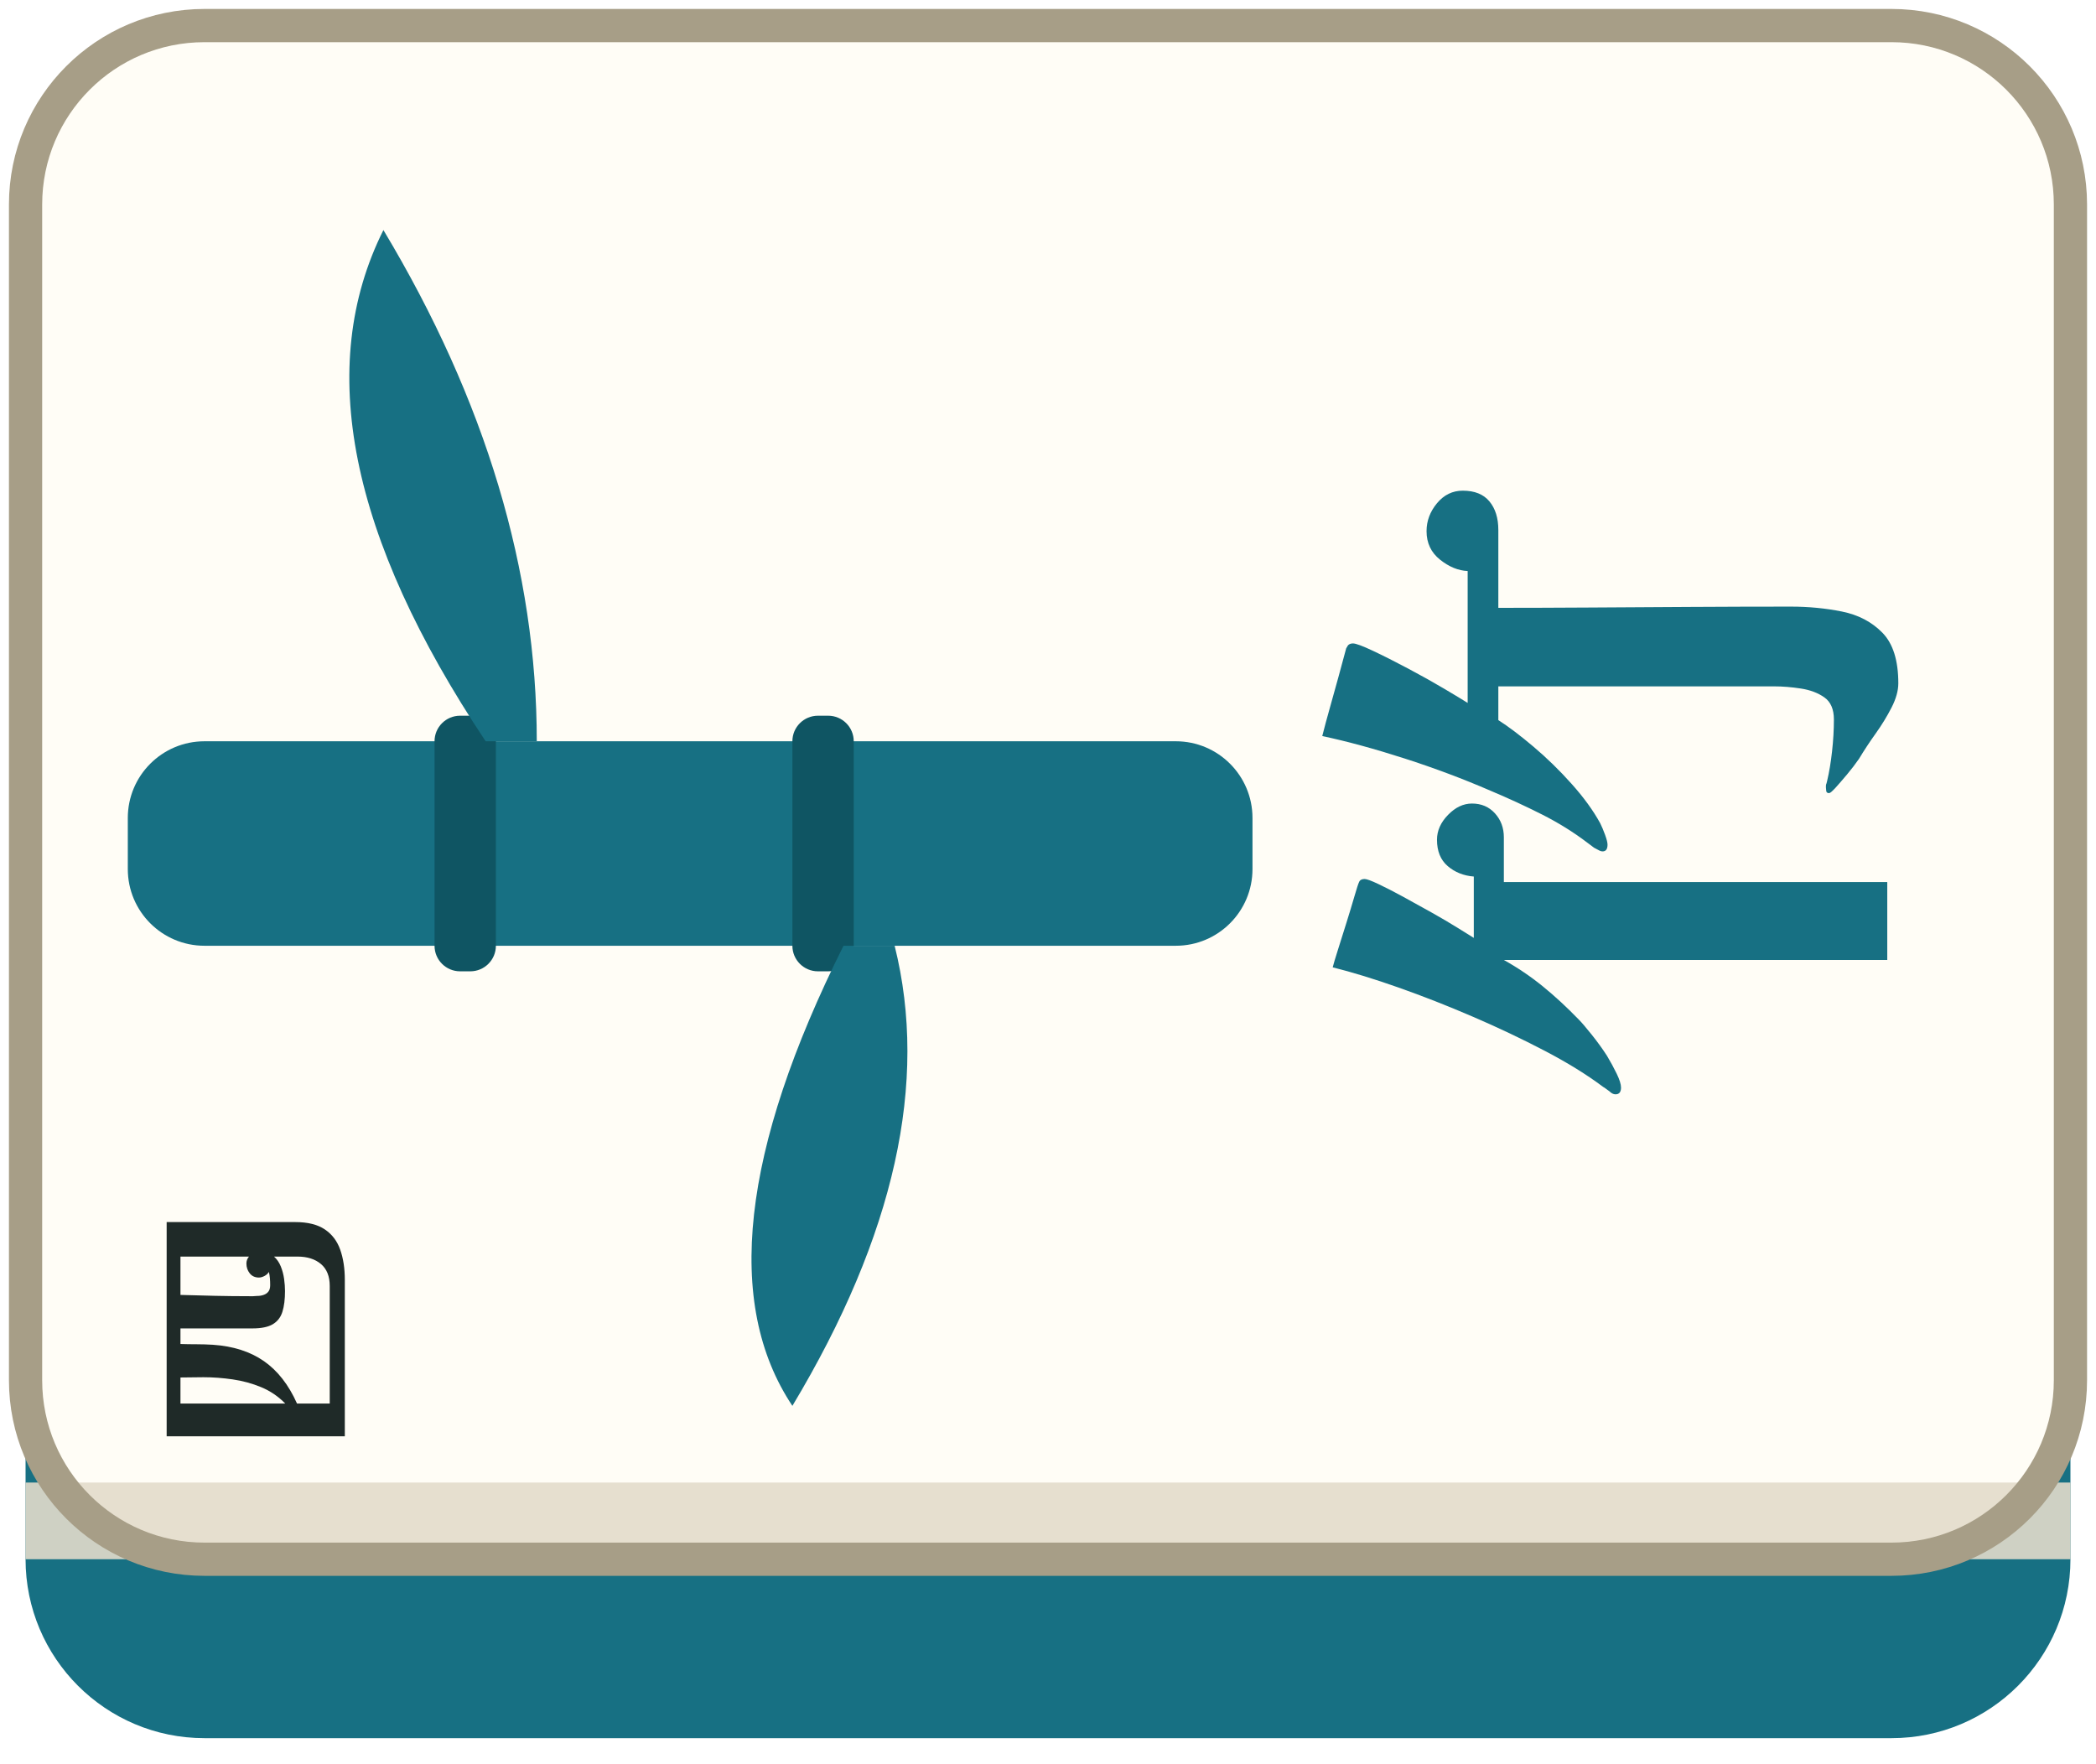
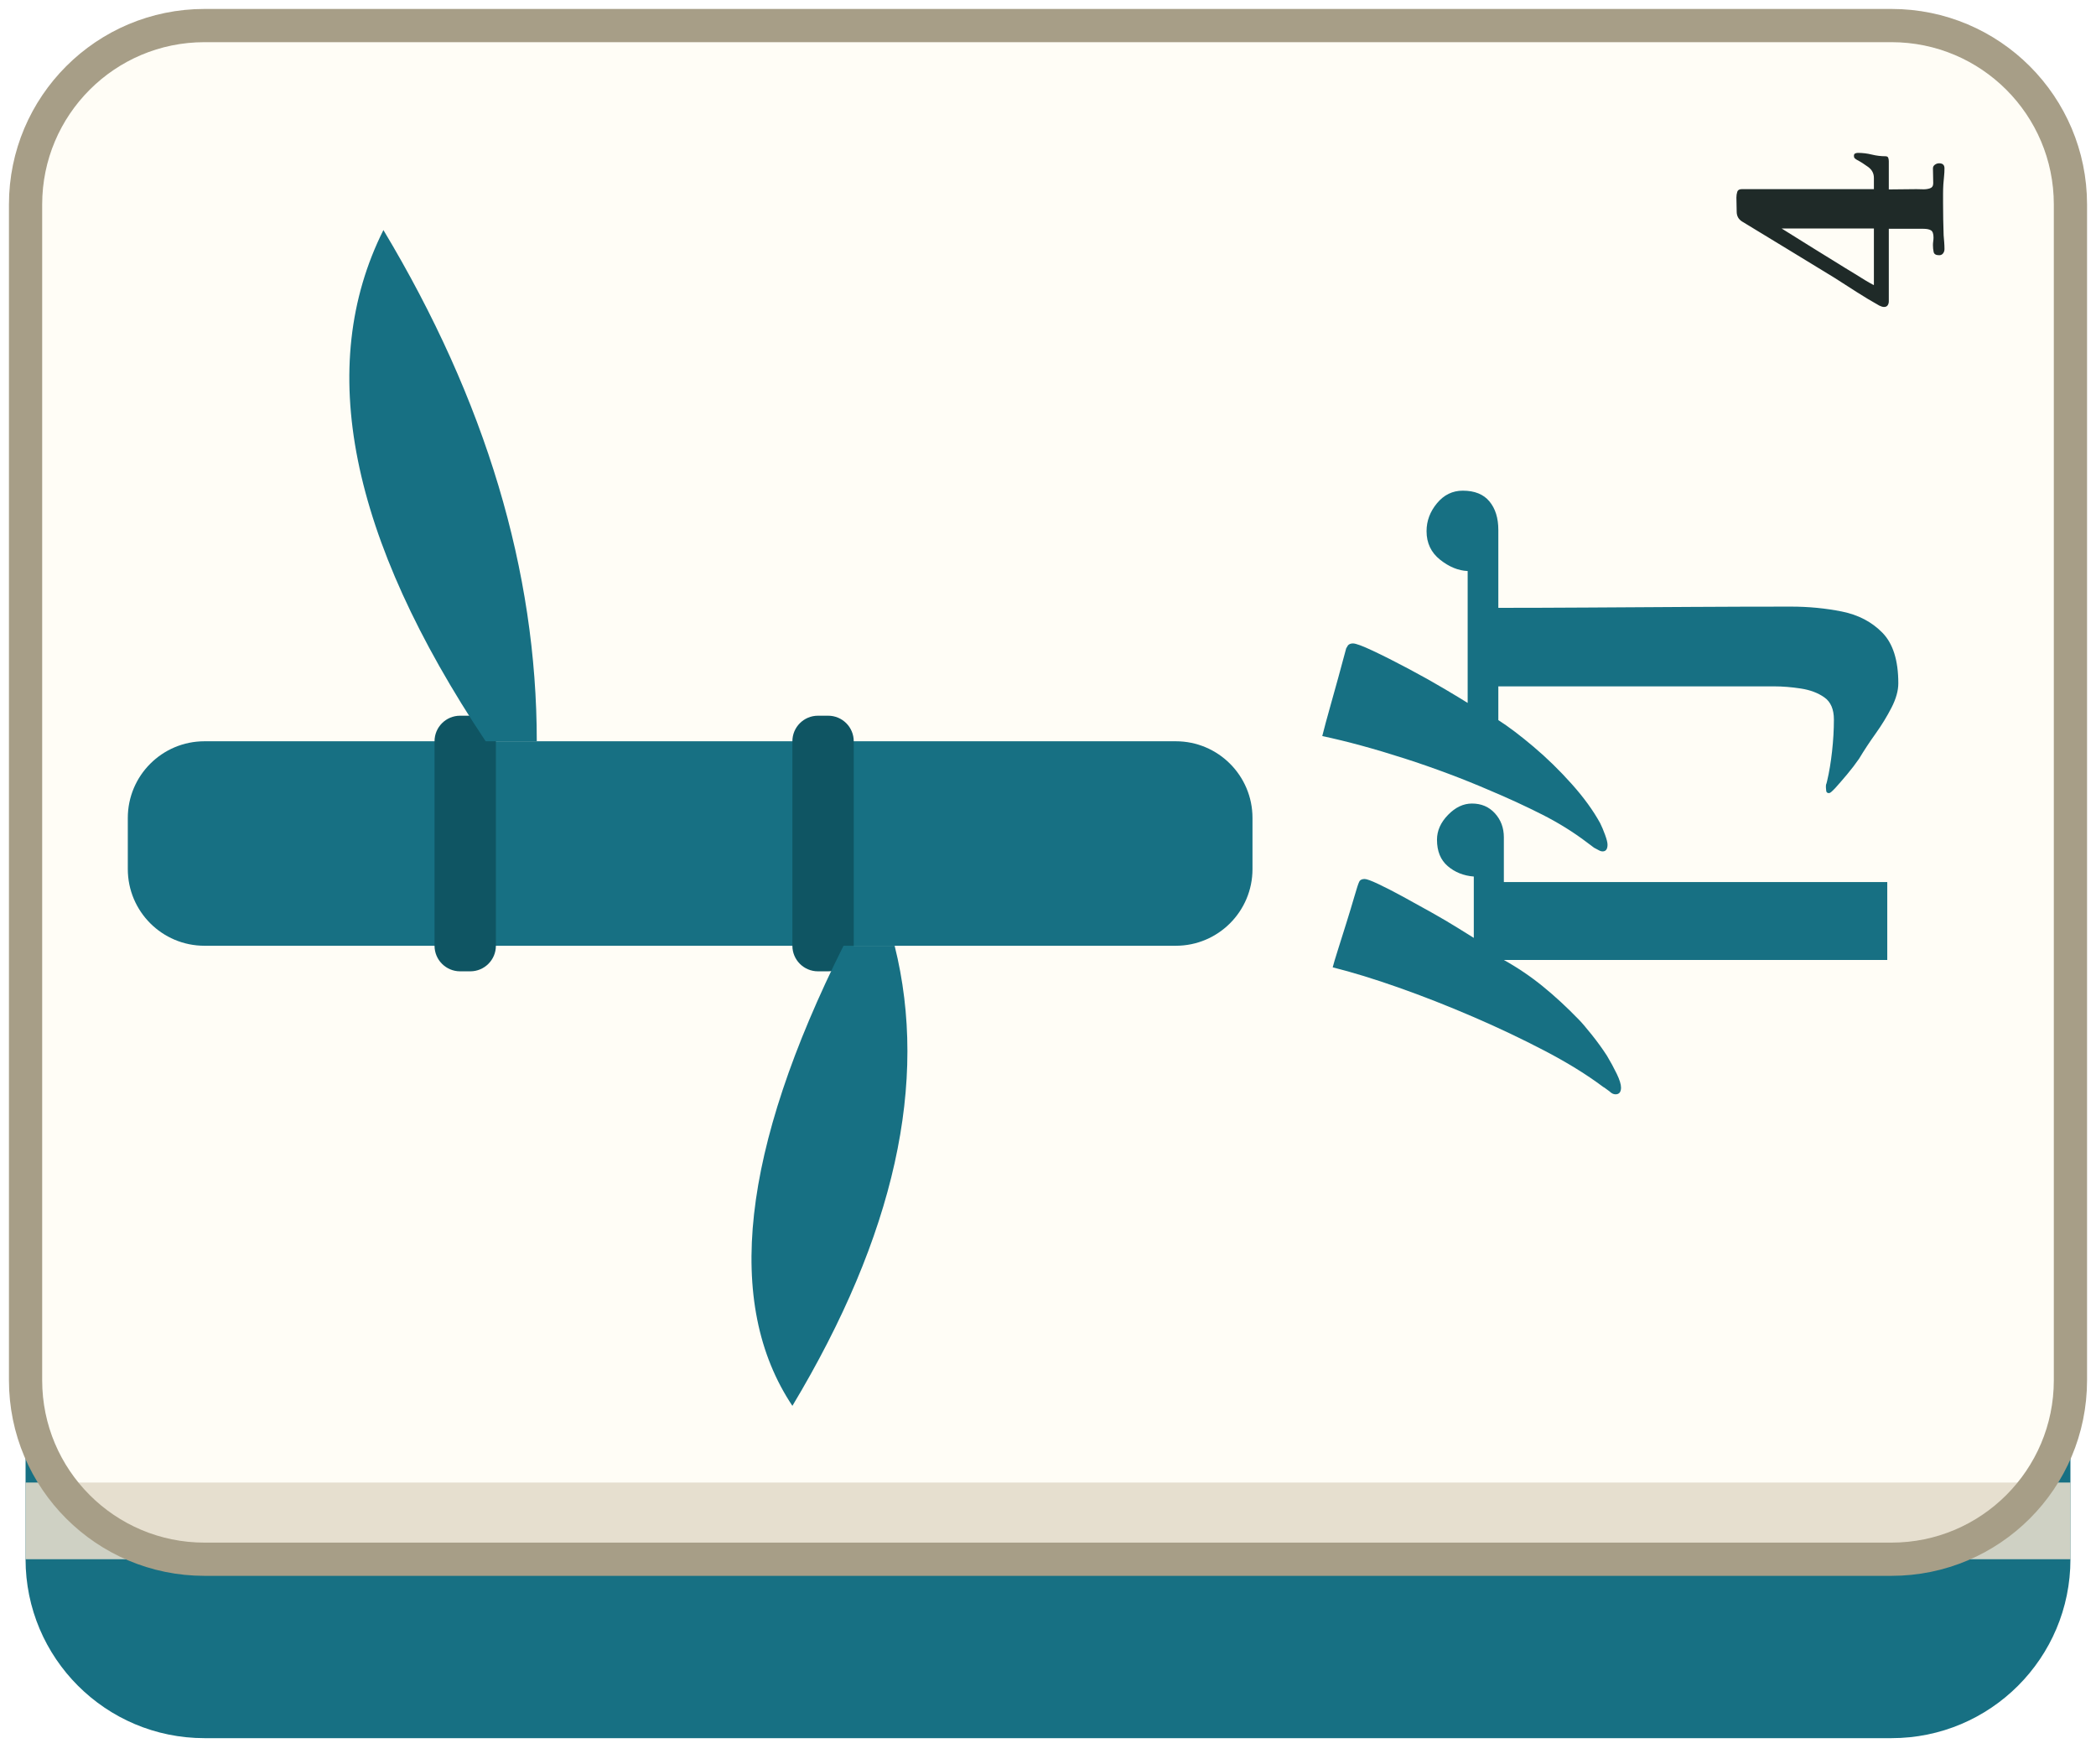
<svg xmlns="http://www.w3.org/2000/svg" viewBox="-1 -1 82 69">
  <rect x="0" y="7" width="80" height="60" rx="7" fill="#177083" />
  <rect x="0" y="0" width="80" height="60" rx="7" fill="#FFFDF6" />
  <rect x="0" y="57" width="80" height="3" fill="#E3DCCB" opacity=".9" />
  <rect x="0" y="0" width="80" height="60" rx="7" fill="none" stroke="#A79E87" stroke-width="1.3" />
  <g transform="translate(0 60) rotate(-90)">
    <rect x="24" y="4" width="8" height="44" rx="3" fill="#177083" />
    <rect x="23" y="16" width="10" height="2.4" rx="1" fill="#0F5563" />
    <rect x="23" y="30" width="10" height="2.4" rx="1" fill="#0F5563" />
    <path d="M32 18 Q44 10 52 14 Q42 20 32 20 Z" fill="#177083" />
    <path d="M24 32 Q12 26 6 30 Q16 36 24 34 Z" fill="#177083" />
    <path transform="translate(18.14 71.01) scale(0.024 -0.024)" d="M476 601Q476 578 460.0 563.5Q444 549 421 549H348V-76H221V549Q202 515 178.0 485.5Q154 456 124 427Q117 420 99.5 406.0Q82 392 65 381Q50 372 35.5 365.0Q21 358 13 358Q2 358 2 367Q2 372 7 377Q9 380 11.0 382.5Q13 385 14 387Q44 427 73.0 482.5Q102 538 128.5 599.5Q155 661 176.0 720.5Q197 780 209 828Q217 826 237.5 819.5Q258 813 282.0 805.5Q306 798 325.0 792.5Q344 787 348 785Q353 783 353 776Q353 771 345.0 754.0Q337 737 324.5 714.0Q312 691 298.5 667.0Q285 643 273.5 624.5Q262 606 257 598H357Q359 623 374.0 640.5Q389 658 417 658Q439 658 457.5 640.0Q476 622 476 601ZM986 616Q986 587 968.5 572.5Q951 558 922 558H795Q795 492 795.5 411.0Q796 330 796.5 245.0Q797 160 797 81Q797 38 789.0 -2.0Q781 -42 754.5 -68.0Q728 -94 672 -94Q654 -94 632.5 -83.0Q611 -72 590.0 -57.0Q569 -42 549 -30Q536 -21 523.5 -10.5Q511 0 501 9Q500 10 499.0 11.0Q498 12 497 13Q493 17 493 19Q493 23 496.5 23.5Q500 24 502 24Q503 24 505.0 24.0Q507 24 509 23L513 22Q534 17 561.0 14.0Q588 11 613 11Q638 11 649.0 26.5Q660 42 663.5 65.0Q667 88 667 108V558H612Q596 533 568.5 500.5Q541 468 508.0 438.5Q475 409 444 392Q436 388 425.0 384.0Q414 380 409 380Q398 380 398 388Q398 391 400.0 394.5Q402 398 404 402L413 414Q438 447 458.0 486.5Q478 526 497 571Q526 638 549.5 711.0Q573 784 586 845Q606 840 632.5 832.5Q659 825 681 819L729 806L734 803Q737 800 737 795Q737 788 725.0 762.5Q713 737 696.0 705.0Q679 673 663.0 646.0Q647 619 640 608H855Q856 631 873.5 653.0Q891 675 920 675Q945 675 965.5 658.0Q986 641 986 616Z" fill="#177083" />
-     <path transform="translate(3.93 12.36) scale(0.01 -0.01)" d="M319 540Q319 563 318.5 585.5Q318 608 318 630H216V220Q258 261 280.0 314.0Q302 367 310.5 425.5Q319 484 319 540ZM791 264Q776 247 752.5 237.5Q729 228 703.5 224.5Q678 221 656 221Q608 221 575.5 231.0Q543 241 526.5 268.5Q510 296 510 348V630H449Q448 599 448.0 567.0Q448 535 446 503Q438 384 382.0 303.5Q326 223 216 174V46H676Q733 46 762.0 80.5Q791 115 791 172ZM791 630H641Q639 563 637.5 495.5Q636 428 636 360Q636 353 636.0 346.0Q636 339 637 331Q637 316 641 305Q645 293 654.0 286.0Q663 279 679 279Q693 279 705.5 280.0Q718 281 731 284Q721 290 715.0 301.5Q709 313 709 323Q709 346 725.5 359.0Q742 372 764 372Q779 372 791 362ZM926 181Q926 108 897.5 65.5Q869 23 818.0 5.0Q767 -13 700 -13H88V684H926Z" fill="#1F2A28" />
+     <path transform="translate(48.76 75.05) scale(0.011 -0.011)" d="M300 249V577Q265 521 229.5 464.0Q194 407 159 350Q149 333 138.0 315.5Q127 298 116 280Q112 273 107.5 265.5Q103 258 99 250L100 249ZM569 306Q569 281 563.0 256.5Q557 232 557 208Q557 200 551.5 198.0Q546 196 539 196H439L440 98Q440 90 439.5 75.5Q439 61 443.0 49.5Q447 38 461 38Q475 38 488.0 38.5Q501 39 514 39Q522 39 527.0 32.0Q532 25 532 17Q532 -2 514 -2Q500 -2 485.5 -0.5Q471 1 457 2Q441 3 424.5 3.0Q408 3 391 3Q363 3 334.0 2.5Q305 2 276 1Q264 0 251.5 -1.0Q239 -2 227 -2Q218 -2 211.5 3.0Q205 8 205 17Q205 34 216.5 36.5Q228 39 241 39Q248 39 254.5 38.0Q261 37 268 37Q288 37 293.5 46.0Q299 55 299 73Q299 104 299.0 134.5Q299 165 299 196H41Q33 196 27.0 200.0Q21 204 21 213Q21 220 26 230Q49 271 74.0 310.0Q99 349 124 388Q175 471 225.0 553.5Q275 636 325 718Q337 737 360 737Q373 737 385.0 737.5Q397 738 410 738Q421 738 430.5 735.0Q440 732 440 719V249H480Q504 249 519.0 269.5Q534 290 544 309Q546 313 549 316Q551 320 559 320Q565 320 567.0 315.5Q569 311 569 306Z" fill="#1F2A28" />
  </g>
</svg>
